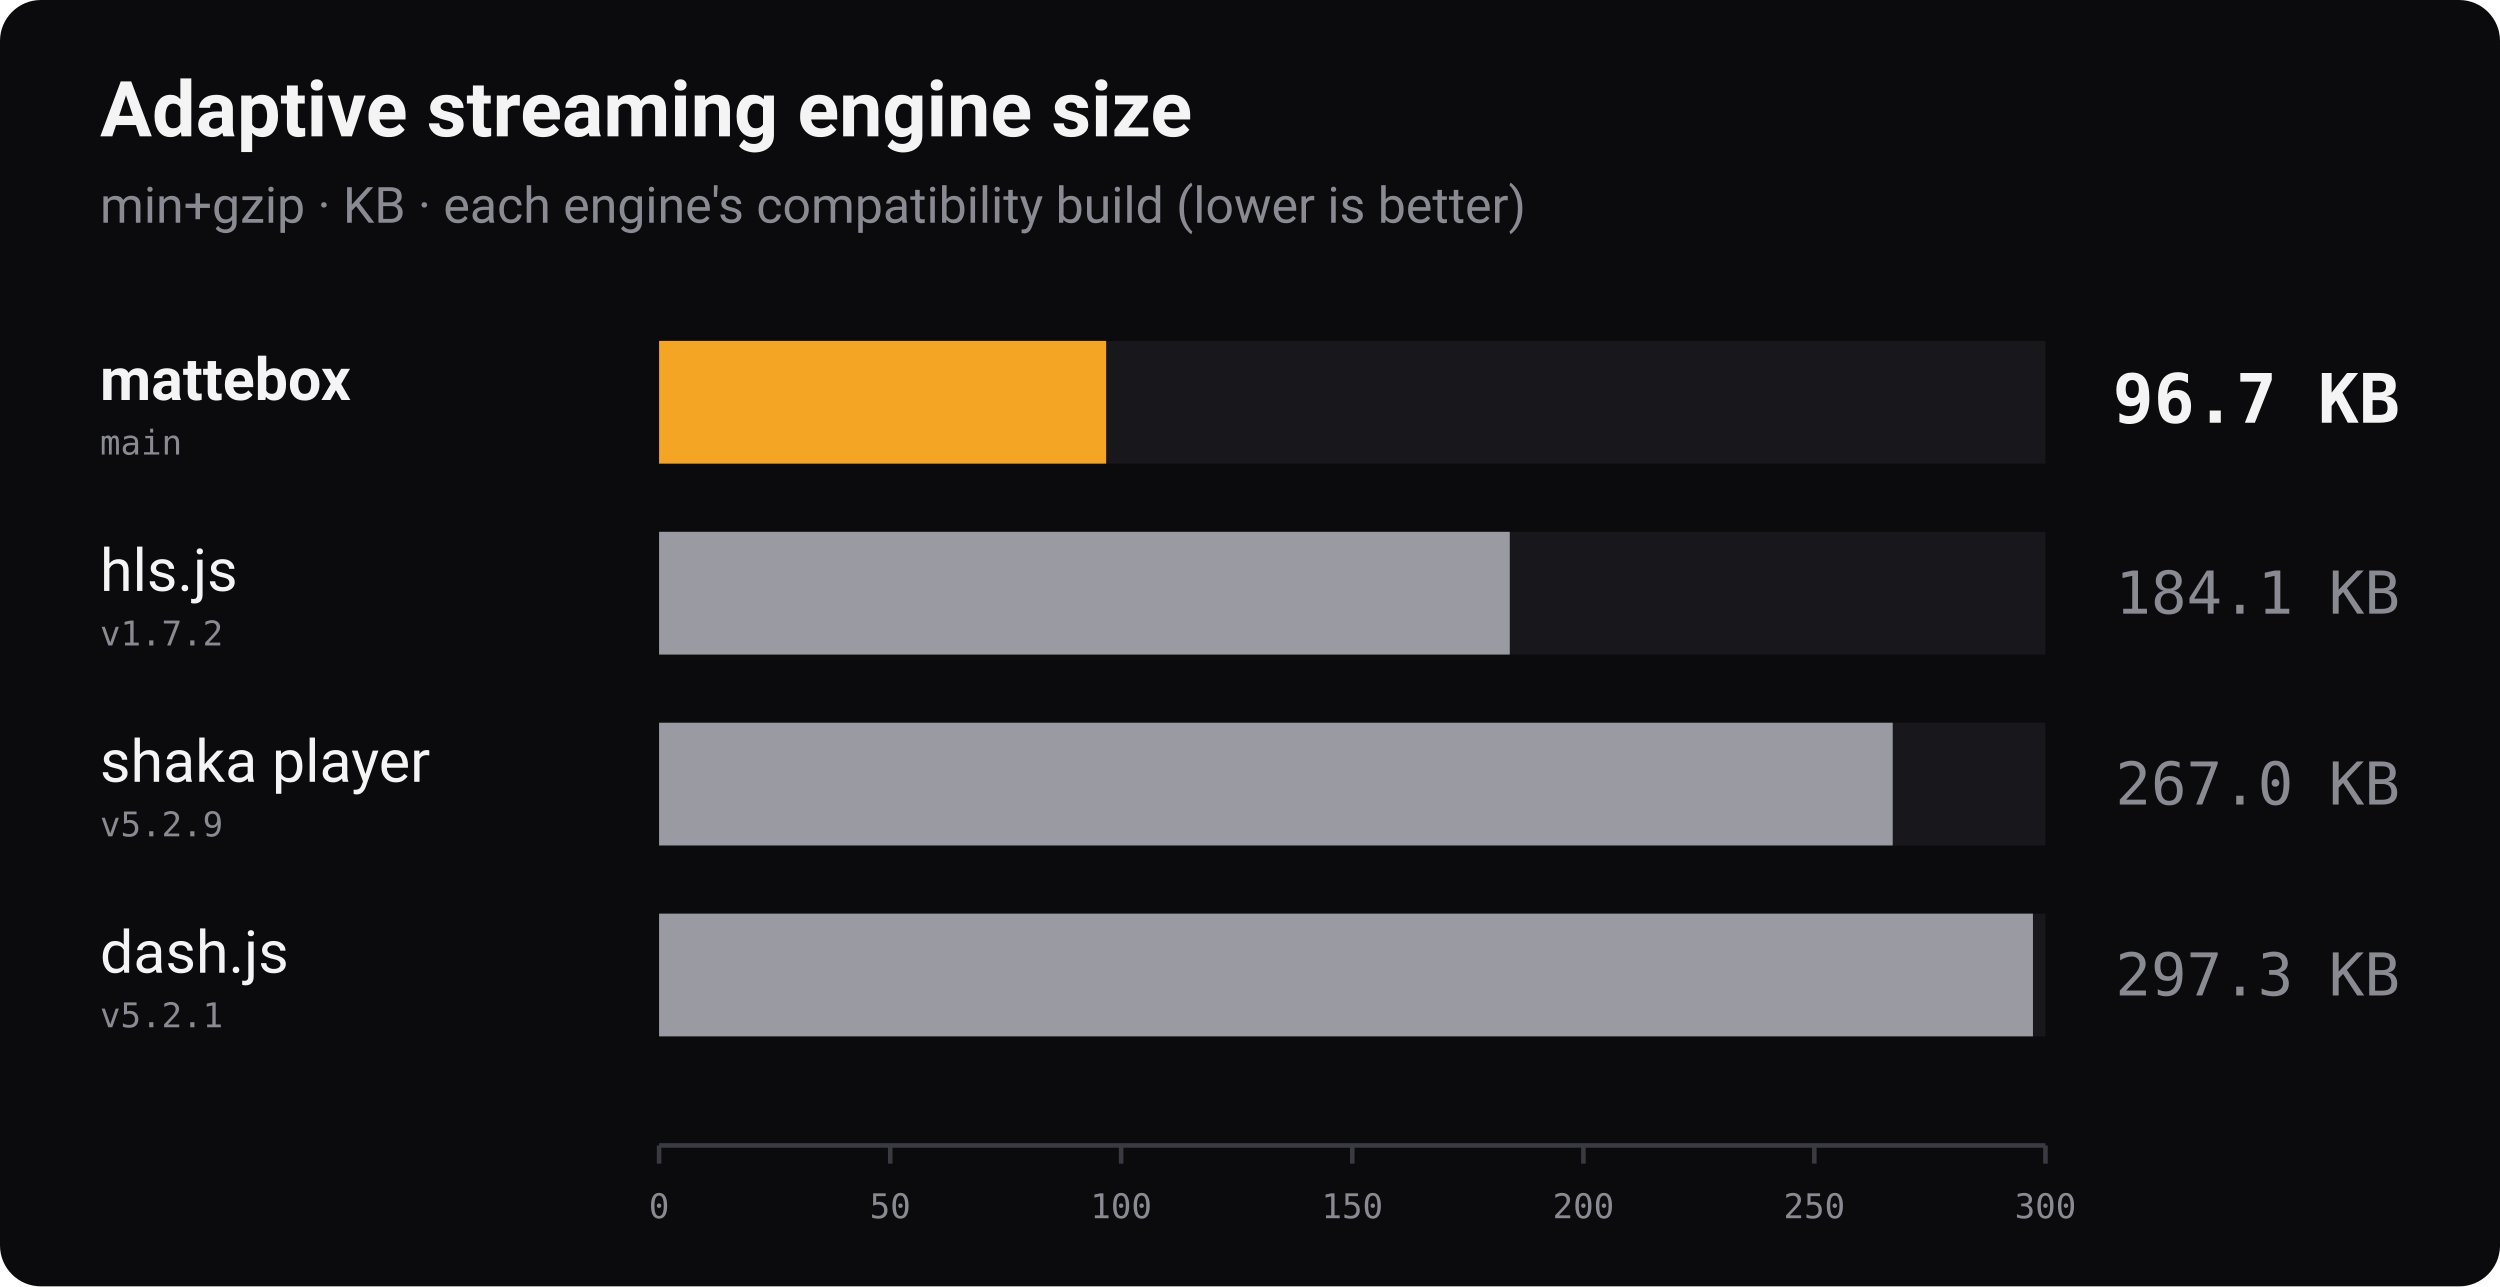
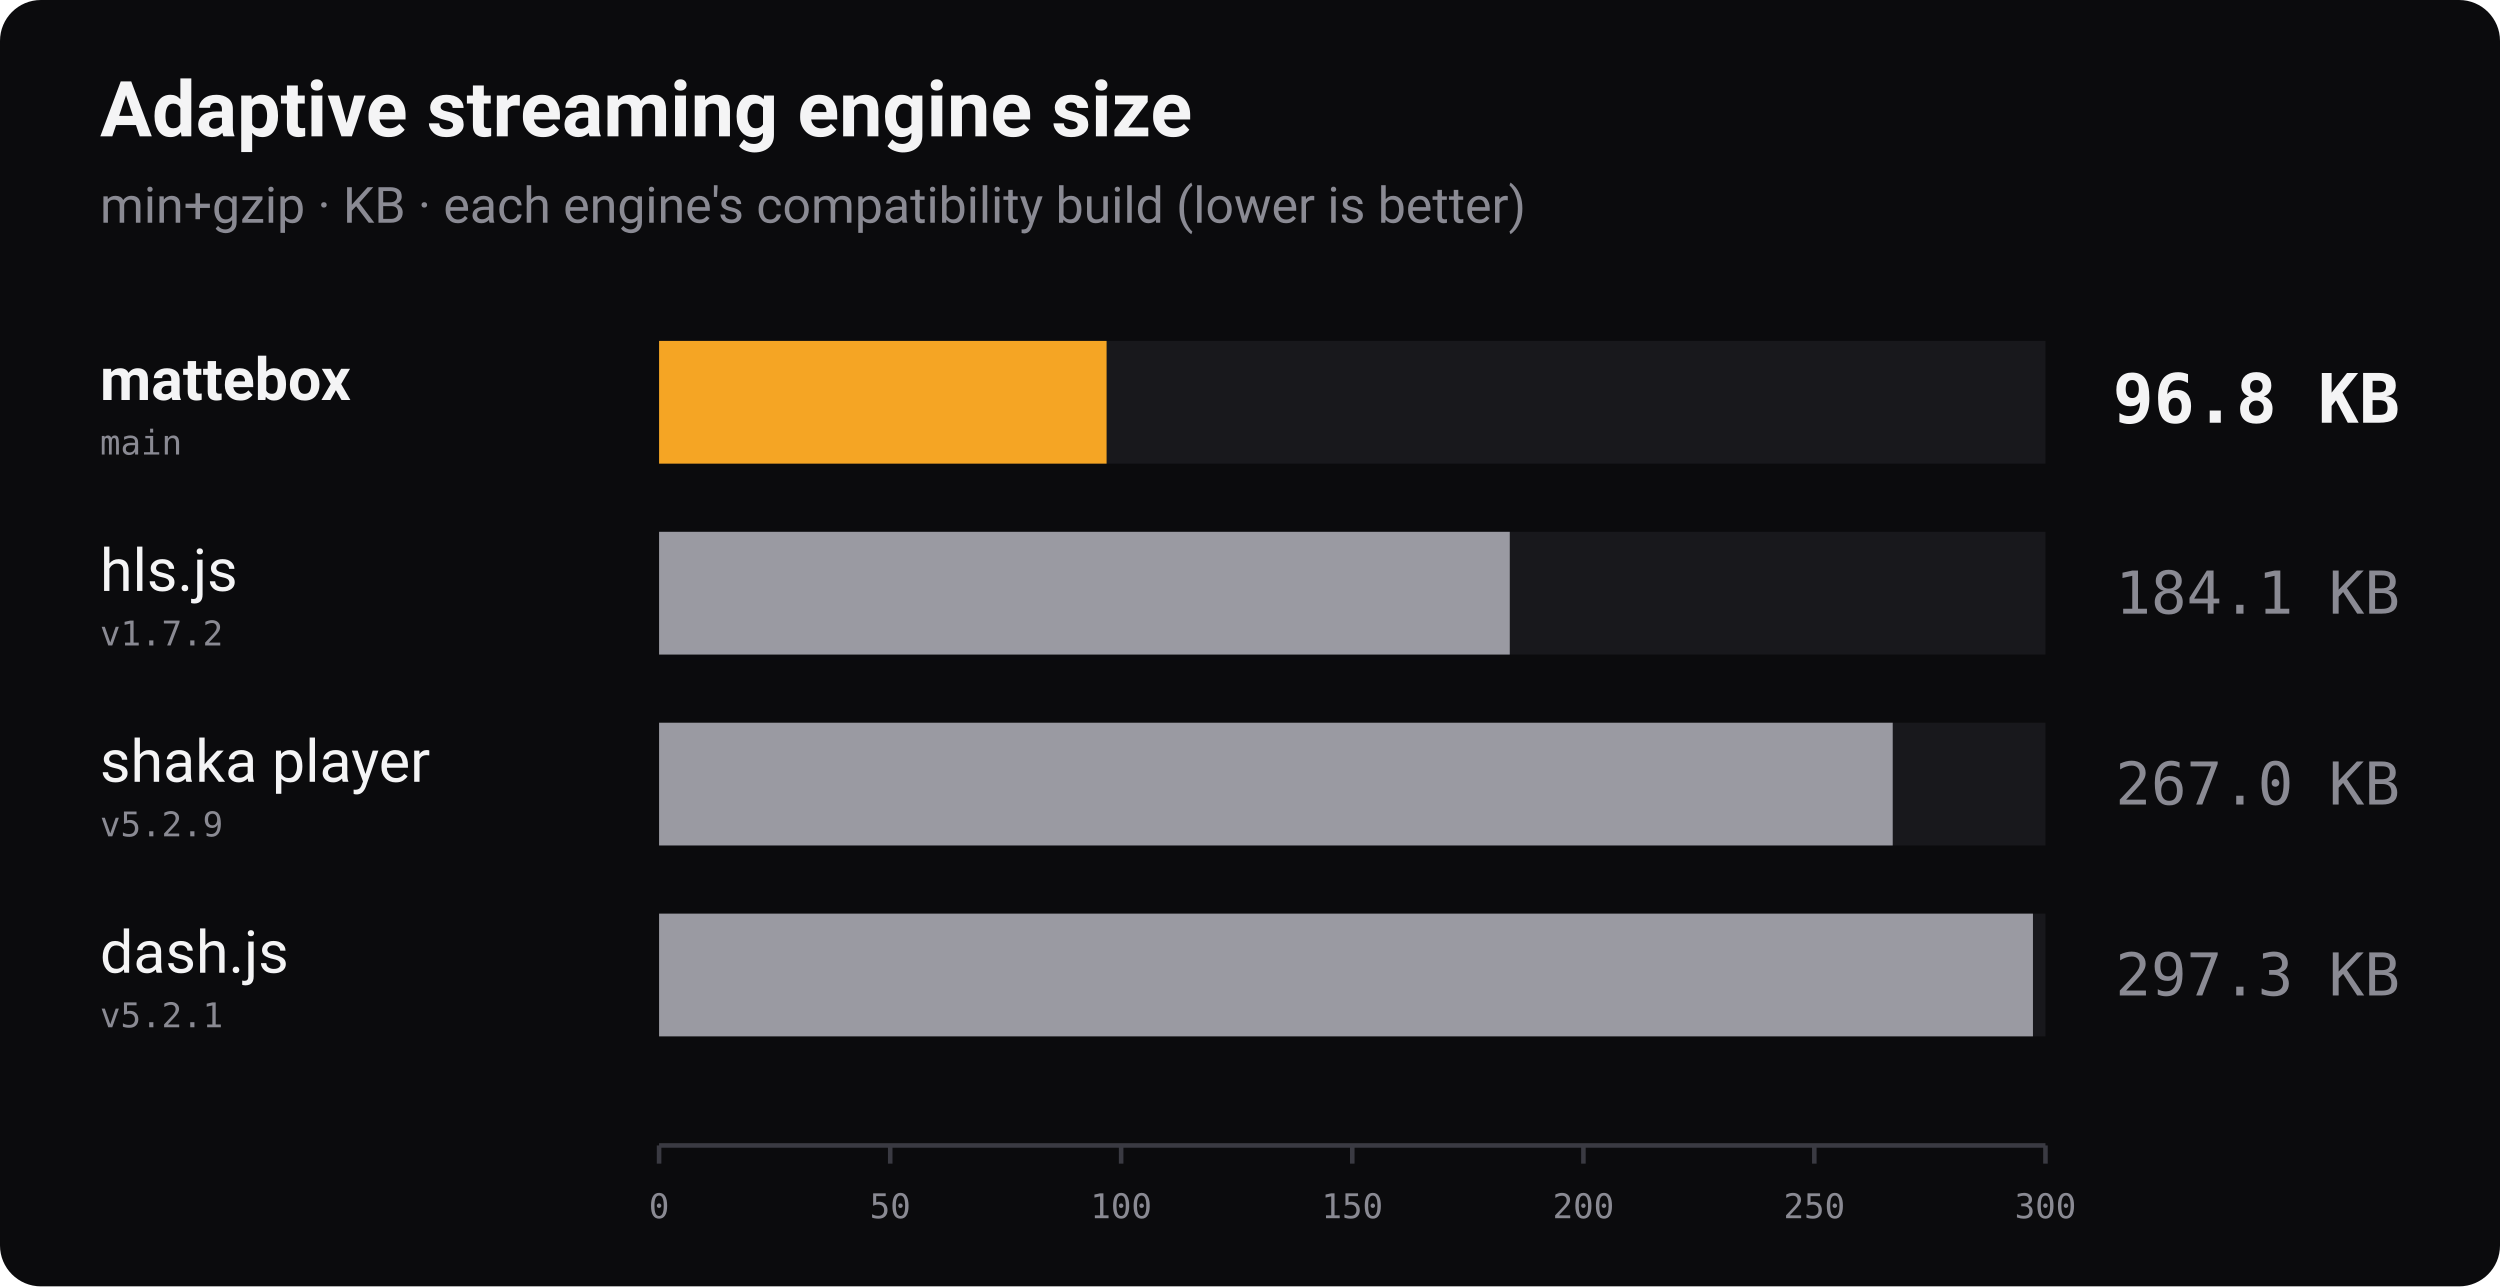
<svg xmlns="http://www.w3.org/2000/svg" width="1100" height="566" viewBox="0 0 1100 566" role="img" aria-label="Bundle size of adaptive streaming players, min+gzip, lower is better">
  <rect width="1100" height="566" rx="18" fill="#0b0b0d" />
  <text x="44" y="60" font-family="-apple-system, 'Segoe UI', Roboto, Helvetica, Arial, sans-serif" font-size="34" font-weight="700" fill="#f4f4f5">Adaptive streaming engine size</text>
  <text x="44" y="98" font-family="-apple-system, 'Segoe UI', Roboto, Helvetica, Arial, sans-serif" font-size="22" fill="#8a8a93">min+gzip · KB · each engine's compatibility build (lower is better)</text>
  <text x="44" y="176" font-family="-apple-system, 'Segoe UI', Roboto, Helvetica, Arial, sans-serif" font-size="26" font-weight="700" fill="#f4f4f5">mattebox</text>
  <text x="44" y="200" font-family="ui-monospace, 'SF Mono', Menlo, Consolas, monospace" font-size="15" fill="#8a8a93">main</text>
  <rect x="290" y="150" width="610" height="54" fill="#18181c" />
-   <rect x="290" y="150" width="196.7" height="54" fill="#f5a524" />
-   <text x="1056" y="186" text-anchor="end" font-family="ui-monospace, 'SF Mono', Menlo, Consolas, monospace" font-size="30" font-weight="700" fill="#f4f4f5">96.7 KB</text>
+   <rect x="290" y="150" width="196.9" height="54" fill="#f5a524" />
+   <text x="1056" y="186" text-anchor="end" font-family="ui-monospace, 'SF Mono', Menlo, Consolas, monospace" font-size="30" font-weight="700" fill="#f4f4f5">96.8 KB</text>
  <text x="44" y="260" font-family="-apple-system, 'Segoe UI', Roboto, Helvetica, Arial, sans-serif" font-size="26" font-weight="400" fill="#f4f4f5">hls.js</text>
  <text x="44" y="284" font-family="ui-monospace, 'SF Mono', Menlo, Consolas, monospace" font-size="15" fill="#8a8a93">v1.7.2</text>
  <rect x="290" y="234" width="610" height="54" fill="#18181c" />
  <rect x="290" y="234" width="374.3" height="54" fill="#9a9aa2" />
  <text x="1056" y="270" text-anchor="end" font-family="ui-monospace, 'SF Mono', Menlo, Consolas, monospace" font-size="26" font-weight="400" fill="#8a8a93">184.1 KB</text>
  <text x="44" y="344" font-family="-apple-system, 'Segoe UI', Roboto, Helvetica, Arial, sans-serif" font-size="26" font-weight="400" fill="#f4f4f5">shaka player</text>
  <text x="44" y="368" font-family="ui-monospace, 'SF Mono', Menlo, Consolas, monospace" font-size="15" fill="#8a8a93">v5.2.9</text>
  <rect x="290" y="318" width="610" height="54" fill="#18181c" />
  <rect x="290" y="318" width="542.8" height="54" fill="#9a9aa2" />
  <text x="1056" y="354" text-anchor="end" font-family="ui-monospace, 'SF Mono', Menlo, Consolas, monospace" font-size="26" font-weight="400" fill="#8a8a93">267.0 KB</text>
  <text x="44" y="428" font-family="-apple-system, 'Segoe UI', Roboto, Helvetica, Arial, sans-serif" font-size="26" font-weight="400" fill="#f4f4f5">dash.js</text>
  <text x="44" y="452" font-family="ui-monospace, 'SF Mono', Menlo, Consolas, monospace" font-size="15" fill="#8a8a93">v5.2.1</text>
  <rect x="290" y="402" width="610" height="54" fill="#18181c" />
  <rect x="290" y="402" width="604.5" height="54" fill="#9a9aa2" />
  <text x="1056" y="438" text-anchor="end" font-family="ui-monospace, 'SF Mono', Menlo, Consolas, monospace" font-size="26" font-weight="400" fill="#8a8a93">297.3 KB</text>
  <line x1="290" y1="504" x2="900" y2="504" stroke="#3a3a42" stroke-width="2" />
  <line x1="290.0" y1="504" x2="290.0" y2="512" stroke="#3a3a42" stroke-width="2" />
  <text x="290.0" y="536" text-anchor="middle" font-family="ui-monospace, 'SF Mono', Menlo, Consolas, monospace" font-size="15" fill="#8a8a93">0</text>
  <line x1="391.7" y1="504" x2="391.7" y2="512" stroke="#3a3a42" stroke-width="2" />
  <text x="391.7" y="536" text-anchor="middle" font-family="ui-monospace, 'SF Mono', Menlo, Consolas, monospace" font-size="15" fill="#8a8a93">50</text>
  <line x1="493.3" y1="504" x2="493.3" y2="512" stroke="#3a3a42" stroke-width="2" />
  <text x="493.3" y="536" text-anchor="middle" font-family="ui-monospace, 'SF Mono', Menlo, Consolas, monospace" font-size="15" fill="#8a8a93">100</text>
  <line x1="595.0" y1="504" x2="595.0" y2="512" stroke="#3a3a42" stroke-width="2" />
  <text x="595.0" y="536" text-anchor="middle" font-family="ui-monospace, 'SF Mono', Menlo, Consolas, monospace" font-size="15" fill="#8a8a93">150</text>
  <line x1="696.7" y1="504" x2="696.7" y2="512" stroke="#3a3a42" stroke-width="2" />
  <text x="696.7" y="536" text-anchor="middle" font-family="ui-monospace, 'SF Mono', Menlo, Consolas, monospace" font-size="15" fill="#8a8a93">200</text>
  <line x1="798.3" y1="504" x2="798.3" y2="512" stroke="#3a3a42" stroke-width="2" />
  <text x="798.3" y="536" text-anchor="middle" font-family="ui-monospace, 'SF Mono', Menlo, Consolas, monospace" font-size="15" fill="#8a8a93">250</text>
  <line x1="900.0" y1="504" x2="900.0" y2="512" stroke="#3a3a42" stroke-width="2" />
  <text x="900.0" y="536" text-anchor="middle" font-family="ui-monospace, 'SF Mono', Menlo, Consolas, monospace" font-size="15" fill="#8a8a93">300</text>
</svg>
